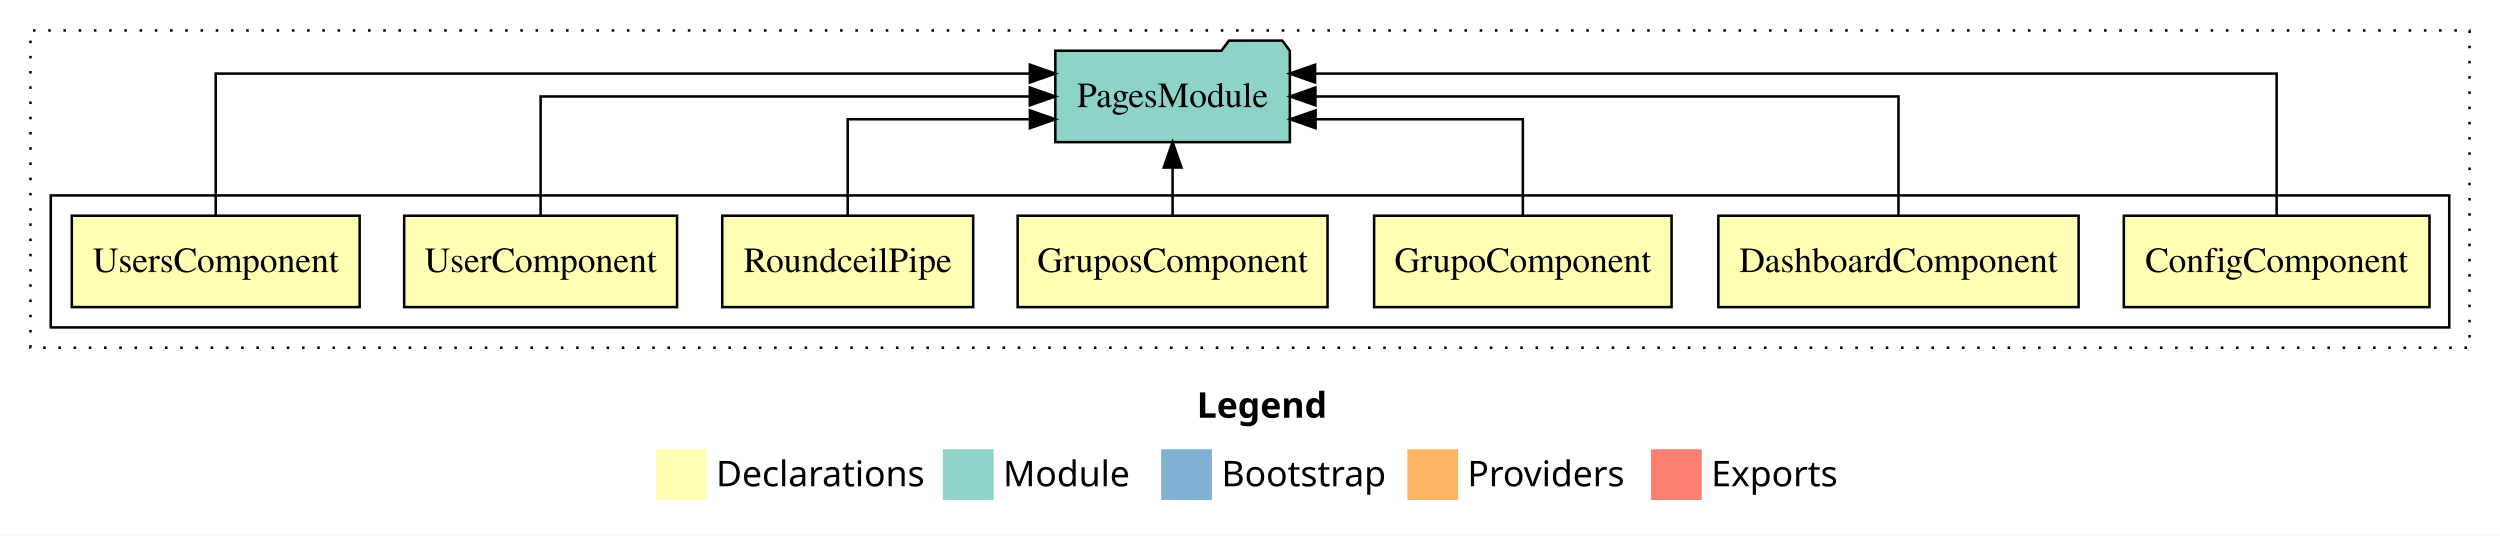
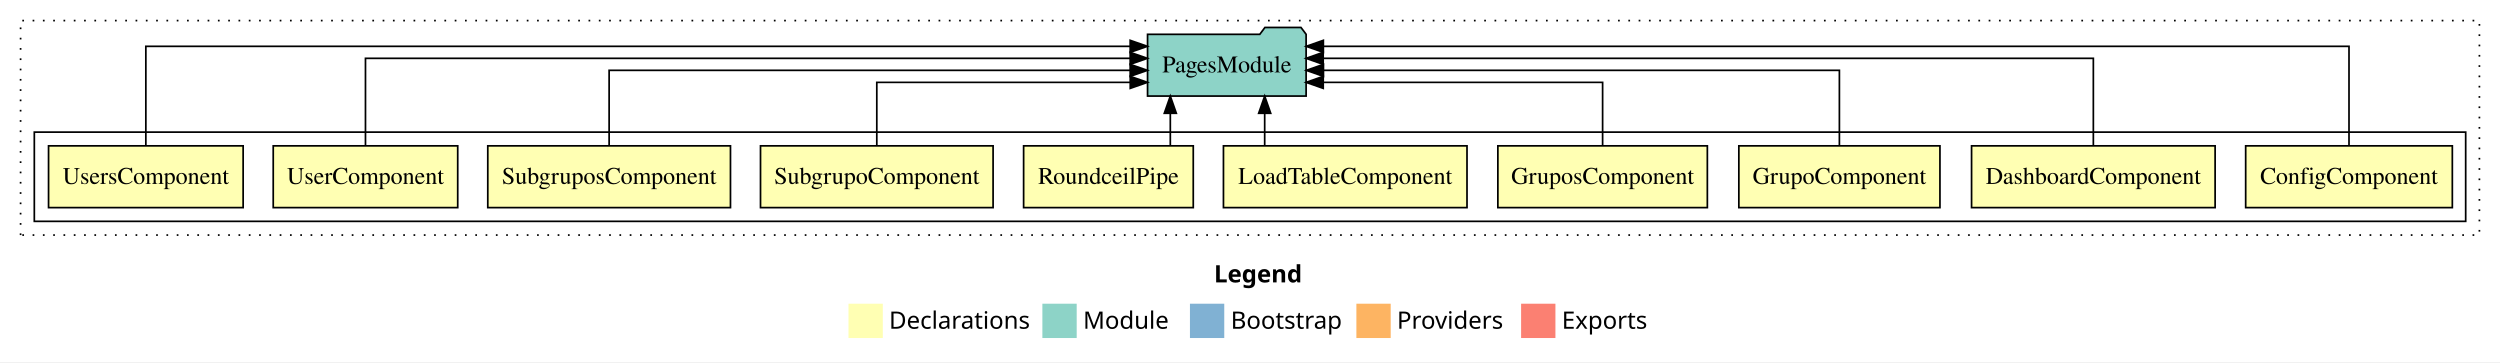
- <svg xmlns="http://www.w3.org/2000/svg" width="985pt" height="211pt" viewBox="0.00 0.00 985.00 211.00">
+ <svg xmlns="http://www.w3.org/2000/svg" width="1457pt" height="211pt" viewBox="0.00 0.00 1457.00 211.00">
  <g id="graph0" class="graph" transform="scale(1 1) rotate(0) translate(4 207)">
-     <polygon fill="#ffffff" stroke="transparent" points="-4,4 -4,-207 981,-207 981,4 -4,4" />
-     <text text-anchor="start" x="467.509" y="-42.4" font-family="sans-serif" font-weight="bold" font-size="14.00" fill="#000000">Legend</text>
-     <polygon fill="#ffffb3" stroke="transparent" points="254.5,-10 254.5,-30 274.5,-30 274.5,-10 254.5,-10" />
-     <text text-anchor="start" x="278.129" y="-15.4" font-family="sans-serif" font-size="14.00" fill="#000000">  Declarations</text>
-     <polygon fill="#8dd3c7" stroke="transparent" points="367.5,-10 367.5,-30 387.5,-30 387.5,-10 367.5,-10" />
-     <text text-anchor="start" x="391.225" y="-15.4" font-family="sans-serif" font-size="14.00" fill="#000000">  Module</text>
-     <polygon fill="#80b1d3" stroke="transparent" points="453.5,-10 453.5,-30 473.5,-30 473.5,-10 453.5,-10" />
-     <text text-anchor="start" x="477.281" y="-15.4" font-family="sans-serif" font-size="14.00" fill="#000000">  Bootstrap</text>
-     <polygon fill="#fdb462" stroke="transparent" points="550.5,-10 550.5,-30 570.5,-30 570.5,-10 550.5,-10" />
-     <text text-anchor="start" x="574.173" y="-15.4" font-family="sans-serif" font-size="14.00" fill="#000000">  Providers</text>
-     <polygon fill="#fb8072" stroke="transparent" points="646.5,-10 646.5,-30 666.5,-30 666.5,-10 646.5,-10" />
-     <text text-anchor="start" x="670.226" y="-15.4" font-family="sans-serif" font-size="14.00" fill="#000000">  Exports</text>
+     <polygon fill="#ffffff" stroke="transparent" points="-4,4 -4,-207 1453,-207 1453,4 -4,4" />
+     <text text-anchor="start" x="703.509" y="-42.4" font-family="sans-serif" font-weight="bold" font-size="14.00" fill="#000000">Legend</text>
+     <polygon fill="#ffffb3" stroke="transparent" points="490.5,-10 490.5,-30 510.5,-30 510.5,-10 490.5,-10" />
+     <text text-anchor="start" x="514.129" y="-15.4" font-family="sans-serif" font-size="14.00" fill="#000000">  Declarations</text>
+     <polygon fill="#8dd3c7" stroke="transparent" points="603.5,-10 603.5,-30 623.5,-30 623.5,-10 603.5,-10" />
+     <text text-anchor="start" x="627.225" y="-15.4" font-family="sans-serif" font-size="14.00" fill="#000000">  Module</text>
+     <polygon fill="#80b1d3" stroke="transparent" points="689.5,-10 689.5,-30 709.5,-30 709.5,-10 689.5,-10" />
+     <text text-anchor="start" x="713.281" y="-15.4" font-family="sans-serif" font-size="14.00" fill="#000000">  Bootstrap</text>
+     <polygon fill="#fdb462" stroke="transparent" points="786.5,-10 786.5,-30 806.5,-30 806.5,-10 786.5,-10" />
+     <text text-anchor="start" x="810.173" y="-15.4" font-family="sans-serif" font-size="14.00" fill="#000000">  Providers</text>
+     <polygon fill="#fb8072" stroke="transparent" points="882.5,-10 882.5,-30 902.5,-30 902.5,-10 882.5,-10" />
+     <text text-anchor="start" x="906.226" y="-15.4" font-family="sans-serif" font-size="14.00" fill="#000000">  Exports</text>
    <g id="clust1" class="cluster">
-       <polygon fill="none" stroke="#000000" stroke-dasharray="1,5" points="8,-70 8,-195 969,-195 969,-70 8,-70" />
+       <polygon fill="none" stroke="#000000" stroke-dasharray="1,5" points="8,-70 8,-195 1441,-195 1441,-70 8,-70" />
    </g>
    <g id="clust2" class="cluster">
-       <polygon fill="none" stroke="#000000" points="16,-78 16,-130 961,-130 961,-78 16,-78" />
+       <polygon fill="none" stroke="#000000" points="16,-78 16,-130 1433,-130 1433,-78 16,-78" />
    </g>
    <g id="node1" class="node">
-       <polygon fill="#ffffb3" stroke="#000000" points="953.22,-122 832.78,-122 832.78,-86 953.22,-86 953.22,-122" />
-       <text text-anchor="middle" x="893" y="-99.8" font-family="Times,serif" font-size="14.00" fill="#000000">ConfigComponent</text>
+       <polygon fill="#ffffb3" stroke="#000000" points="1425.22,-122 1304.78,-122 1304.78,-86 1425.22,-86 1425.22,-122" />
+       <text text-anchor="middle" x="1365" y="-99.8" font-family="Times,serif" font-size="14.00" fill="#000000">ConfigComponent</text>
+     </g>
+     <g id="node11" class="node">
+       <polygon fill="#8dd3c7" stroke="#000000" points="757.206,-187 754.206,-191 733.206,-191 730.206,-187 664.794,-187 664.794,-151 757.206,-151 757.206,-187" />
+       <text text-anchor="middle" x="711" y="-164.8" font-family="Times,serif" font-size="14.00" fill="#000000">PagesModule</text>
+     </g>
+     <g id="edge1" class="edge">
+       <path fill="none" stroke="#000000" d="M1365,-122.011C1365,-144.485 1365,-180 1365,-180 1365,-180 767.249,-180 767.249,-180" />
+       <polygon fill="#000000" stroke="#000000" points="767.249,-176.5 757.249,-180 767.249,-183.5 767.249,-176.5" />
+     </g>
+     <g id="node2" class="node">
+       <polygon fill="#ffffb3" stroke="#000000" points="1286.973,-122 1145.027,-122 1145.027,-86 1286.973,-86 1286.973,-122" />
+       <text text-anchor="middle" x="1216" y="-99.8" font-family="Times,serif" font-size="14.00" fill="#000000">DashboardComponent</text>
+     </g>
+     <g id="edge2" class="edge">
+       <path fill="none" stroke="#000000" d="M1216,-122.129C1216,-142.572 1216,-173 1216,-173 1216,-173 767.154,-173 767.154,-173" />
+       <polygon fill="#000000" stroke="#000000" points="767.154,-169.5 757.154,-173 767.154,-176.5 767.154,-169.5" />
+     </g>
+     <g id="node3" class="node">
+       <polygon fill="#ffffb3" stroke="#000000" points="1126.6,-122 1009.4,-122 1009.4,-86 1126.6,-86 1126.6,-122" />
+       <text text-anchor="middle" x="1068" y="-99.8" font-family="Times,serif" font-size="14.00" fill="#000000">GrupoComponent</text>
+     </g>
+     <g id="edge3" class="edge">
+       <path fill="none" stroke="#000000" d="M1068,-122.267C1068,-140.555 1068,-166 1068,-166 1068,-166 767.306,-166 767.306,-166" />
+       <polygon fill="#000000" stroke="#000000" points="767.306,-162.5 757.306,-166 767.306,-169.5 767.306,-162.5" />
+     </g>
+     <g id="node4" class="node">
+       <polygon fill="#ffffb3" stroke="#000000" points="991.045,-122 868.955,-122 868.955,-86 991.045,-86 991.045,-122" />
+       <text text-anchor="middle" x="930" y="-99.8" font-family="Times,serif" font-size="14.00" fill="#000000">GruposComponent</text>
+     </g>
+     <g id="edge4" class="edge">
+       <path fill="none" stroke="#000000" d="M930,-122.009C930,-138.049 930,-159 930,-159 930,-159 767.177,-159 767.177,-159" />
+       <polygon fill="#000000" stroke="#000000" points="767.177,-155.5 757.177,-159 767.177,-162.5 767.177,-155.5" />
+     </g>
+     <g id="node5" class="node">
+       <polygon fill="#ffffb3" stroke="#000000" points="850.972,-122 709.028,-122 709.028,-86 850.972,-86 850.972,-122" />
+       <text text-anchor="middle" x="780" y="-99.8" font-family="Times,serif" font-size="14.00" fill="#000000">LoadTableComponent</text>
+     </g>
+     <g id="edge5" class="edge">
+       <path fill="none" stroke="#000000" d="M733.059,-122.106C733.059,-122.106 733.059,-140.991 733.059,-140.991" />
+       <polygon fill="#000000" stroke="#000000" points="729.559,-140.991 733.059,-150.991 736.559,-140.991 729.559,-140.991" />
+     </g>
+     <g id="node6" class="node">
+       <polygon fill="#ffffb3" stroke="#000000" points="691.436,-122 592.564,-122 592.564,-86 691.436,-86 691.436,-122" />
+       <text text-anchor="middle" x="642" y="-99.8" font-family="Times,serif" font-size="14.00" fill="#000000">RoundceilPipe</text>
+     </g>
+     <g id="edge6" class="edge">
+       <path fill="none" stroke="#000000" d="M678.057,-122.106C678.057,-122.106 678.057,-140.991 678.057,-140.991" />
+       <polygon fill="#000000" stroke="#000000" points="674.557,-140.991 678.057,-150.991 681.557,-140.991 674.557,-140.991" />
+     </g>
+     <g id="node7" class="node">
+       <polygon fill="#ffffb3" stroke="#000000" points="574.776,-122 439.224,-122 439.224,-86 574.776,-86 574.776,-122" />
+       <text text-anchor="middle" x="507" y="-99.8" font-family="Times,serif" font-size="14.00" fill="#000000">SubgrupoComponent</text>
+     </g>
+     <g id="edge7" class="edge">
+       <path fill="none" stroke="#000000" d="M507,-122.009C507,-138.049 507,-159 507,-159 507,-159 654.709,-159 654.709,-159" />
+       <polygon fill="#000000" stroke="#000000" points="654.709,-162.5 664.709,-159 654.709,-155.5 654.709,-162.5" />
    </g>
    <g id="node8" class="node">
-       <polygon fill="#8dd3c7" stroke="#000000" points="504.206,-187 501.206,-191 480.206,-191 477.206,-187 411.794,-187 411.794,-151 504.206,-151 504.206,-187" />
-       <text text-anchor="middle" x="458" y="-164.8" font-family="Times,serif" font-size="14.00" fill="#000000">PagesModule</text>
+       <polygon fill="#ffffb3" stroke="#000000" points="421.72,-122 280.28,-122 280.28,-86 421.72,-86 421.72,-122" />
+       <text text-anchor="middle" x="351" y="-99.8" font-family="Times,serif" font-size="14.00" fill="#000000">SubgruposComponent</text>
    </g>
-     <g id="edge1" class="edge">
-       <path fill="none" stroke="#000000" d="M893,-122.292C893,-144.206 893,-178 893,-178 893,-178 514.141,-178 514.141,-178" />
-       <polygon fill="#000000" stroke="#000000" points="514.141,-174.5 504.141,-178 514.141,-181.5 514.141,-174.5" />
+     <g id="edge8" class="edge">
+       <path fill="none" stroke="#000000" d="M351,-122.267C351,-140.555 351,-166 351,-166 351,-166 654.673,-166 654.673,-166" />
+       <polygon fill="#000000" stroke="#000000" points="654.673,-169.5 664.673,-166 654.673,-162.5 654.673,-169.5" />
    </g>
-     <g id="node2" class="node">
-       <polygon fill="#ffffb3" stroke="#000000" points="814.973,-122 673.027,-122 673.027,-86 814.973,-86 814.973,-122" />
-       <text text-anchor="middle" x="744" y="-99.8" font-family="Times,serif" font-size="14.00" fill="#000000">DashboardComponent</text>
-     </g>
-     <g id="edge2" class="edge">
-       <path fill="none" stroke="#000000" d="M744,-122.106C744,-141.339 744,-169 744,-169 744,-169 514.269,-169 514.269,-169" />
-       <polygon fill="#000000" stroke="#000000" points="514.269,-165.5 504.269,-169 514.269,-172.5 514.269,-165.5" />
-     </g>
-     <g id="node3" class="node">
-       <polygon fill="#ffffb3" stroke="#000000" points="654.6,-122 537.4,-122 537.4,-86 654.6,-86 654.6,-122" />
-       <text text-anchor="middle" x="596" y="-99.8" font-family="Times,serif" font-size="14.00" fill="#000000">GrupoComponent</text>
-     </g>
-     <g id="edge3" class="edge">
-       <path fill="none" stroke="#000000" d="M596,-122.027C596,-138.398 596,-160 596,-160 596,-160 514.336,-160 514.336,-160" />
-       <polygon fill="#000000" stroke="#000000" points="514.336,-156.5 504.336,-160 514.336,-163.5 514.336,-156.5" />
-     </g>
-     <g id="node4" class="node">
-       <polygon fill="#ffffb3" stroke="#000000" points="519.045,-122 396.955,-122 396.955,-86 519.045,-86 519.045,-122" />
-       <text text-anchor="middle" x="458" y="-99.8" font-family="Times,serif" font-size="14.00" fill="#000000">GruposComponent</text>
-     </g>
-     <g id="edge4" class="edge">
-       <path fill="none" stroke="#000000" d="M458,-122.106C458,-122.106 458,-140.991 458,-140.991" />
-       <polygon fill="#000000" stroke="#000000" points="454.5,-140.991 458,-150.991 461.5,-140.991 454.5,-140.991" />
-     </g>
-     <g id="node5" class="node">
-       <polygon fill="#ffffb3" stroke="#000000" points="379.436,-122 280.564,-122 280.564,-86 379.436,-86 379.436,-122" />
-       <text text-anchor="middle" x="330" y="-99.8" font-family="Times,serif" font-size="14.00" fill="#000000">RoundceilPipe</text>
-     </g>
-     <g id="edge5" class="edge">
-       <path fill="none" stroke="#000000" d="M330,-122.027C330,-138.398 330,-160 330,-160 330,-160 401.789,-160 401.789,-160" />
-       <polygon fill="#000000" stroke="#000000" points="401.789,-163.5 411.789,-160 401.789,-156.5 401.789,-163.5" />
-     </g>
-     <g id="node6" class="node">
+     <g id="node9" class="node">
      <polygon fill="#ffffb3" stroke="#000000" points="262.759,-122 155.241,-122 155.241,-86 262.759,-86 262.759,-122" />
      <text text-anchor="middle" x="209" y="-99.8" font-family="Times,serif" font-size="14.00" fill="#000000">UserComponent</text>
    </g>
-     <g id="edge6" class="edge">
-       <path fill="none" stroke="#000000" d="M209,-122.106C209,-141.339 209,-169 209,-169 209,-169 401.749,-169 401.749,-169" />
-       <polygon fill="#000000" stroke="#000000" points="401.749,-172.5 411.749,-169 401.748,-165.5 401.749,-172.5" />
+     <g id="edge9" class="edge">
+       <path fill="none" stroke="#000000" d="M209,-122.129C209,-142.572 209,-173 209,-173 209,-173 654.673,-173 654.673,-173" />
+       <polygon fill="#000000" stroke="#000000" points="654.673,-176.5 664.673,-173 654.673,-169.5 654.673,-176.5" />
    </g>
-     <g id="node7" class="node">
+     <g id="node10" class="node">
      <polygon fill="#ffffb3" stroke="#000000" points="137.704,-122 24.296,-122 24.296,-86 137.704,-86 137.704,-122" />
      <text text-anchor="middle" x="81" y="-99.8" font-family="Times,serif" font-size="14.00" fill="#000000">UsersComponent</text>
    </g>
-     <g id="edge7" class="edge">
-       <path fill="none" stroke="#000000" d="M81,-122.292C81,-144.206 81,-178 81,-178 81,-178 401.772,-178 401.772,-178" />
-       <polygon fill="#000000" stroke="#000000" points="401.772,-181.5 411.772,-178 401.772,-174.5 401.772,-181.5" />
+     <g id="edge10" class="edge">
+       <path fill="none" stroke="#000000" d="M81,-122.011C81,-144.485 81,-180 81,-180 81,-180 654.675,-180 654.675,-180" />
+       <polygon fill="#000000" stroke="#000000" points="654.675,-183.5 664.675,-180 654.675,-176.5 654.675,-183.5" />
    </g>
  </g>
</svg>
